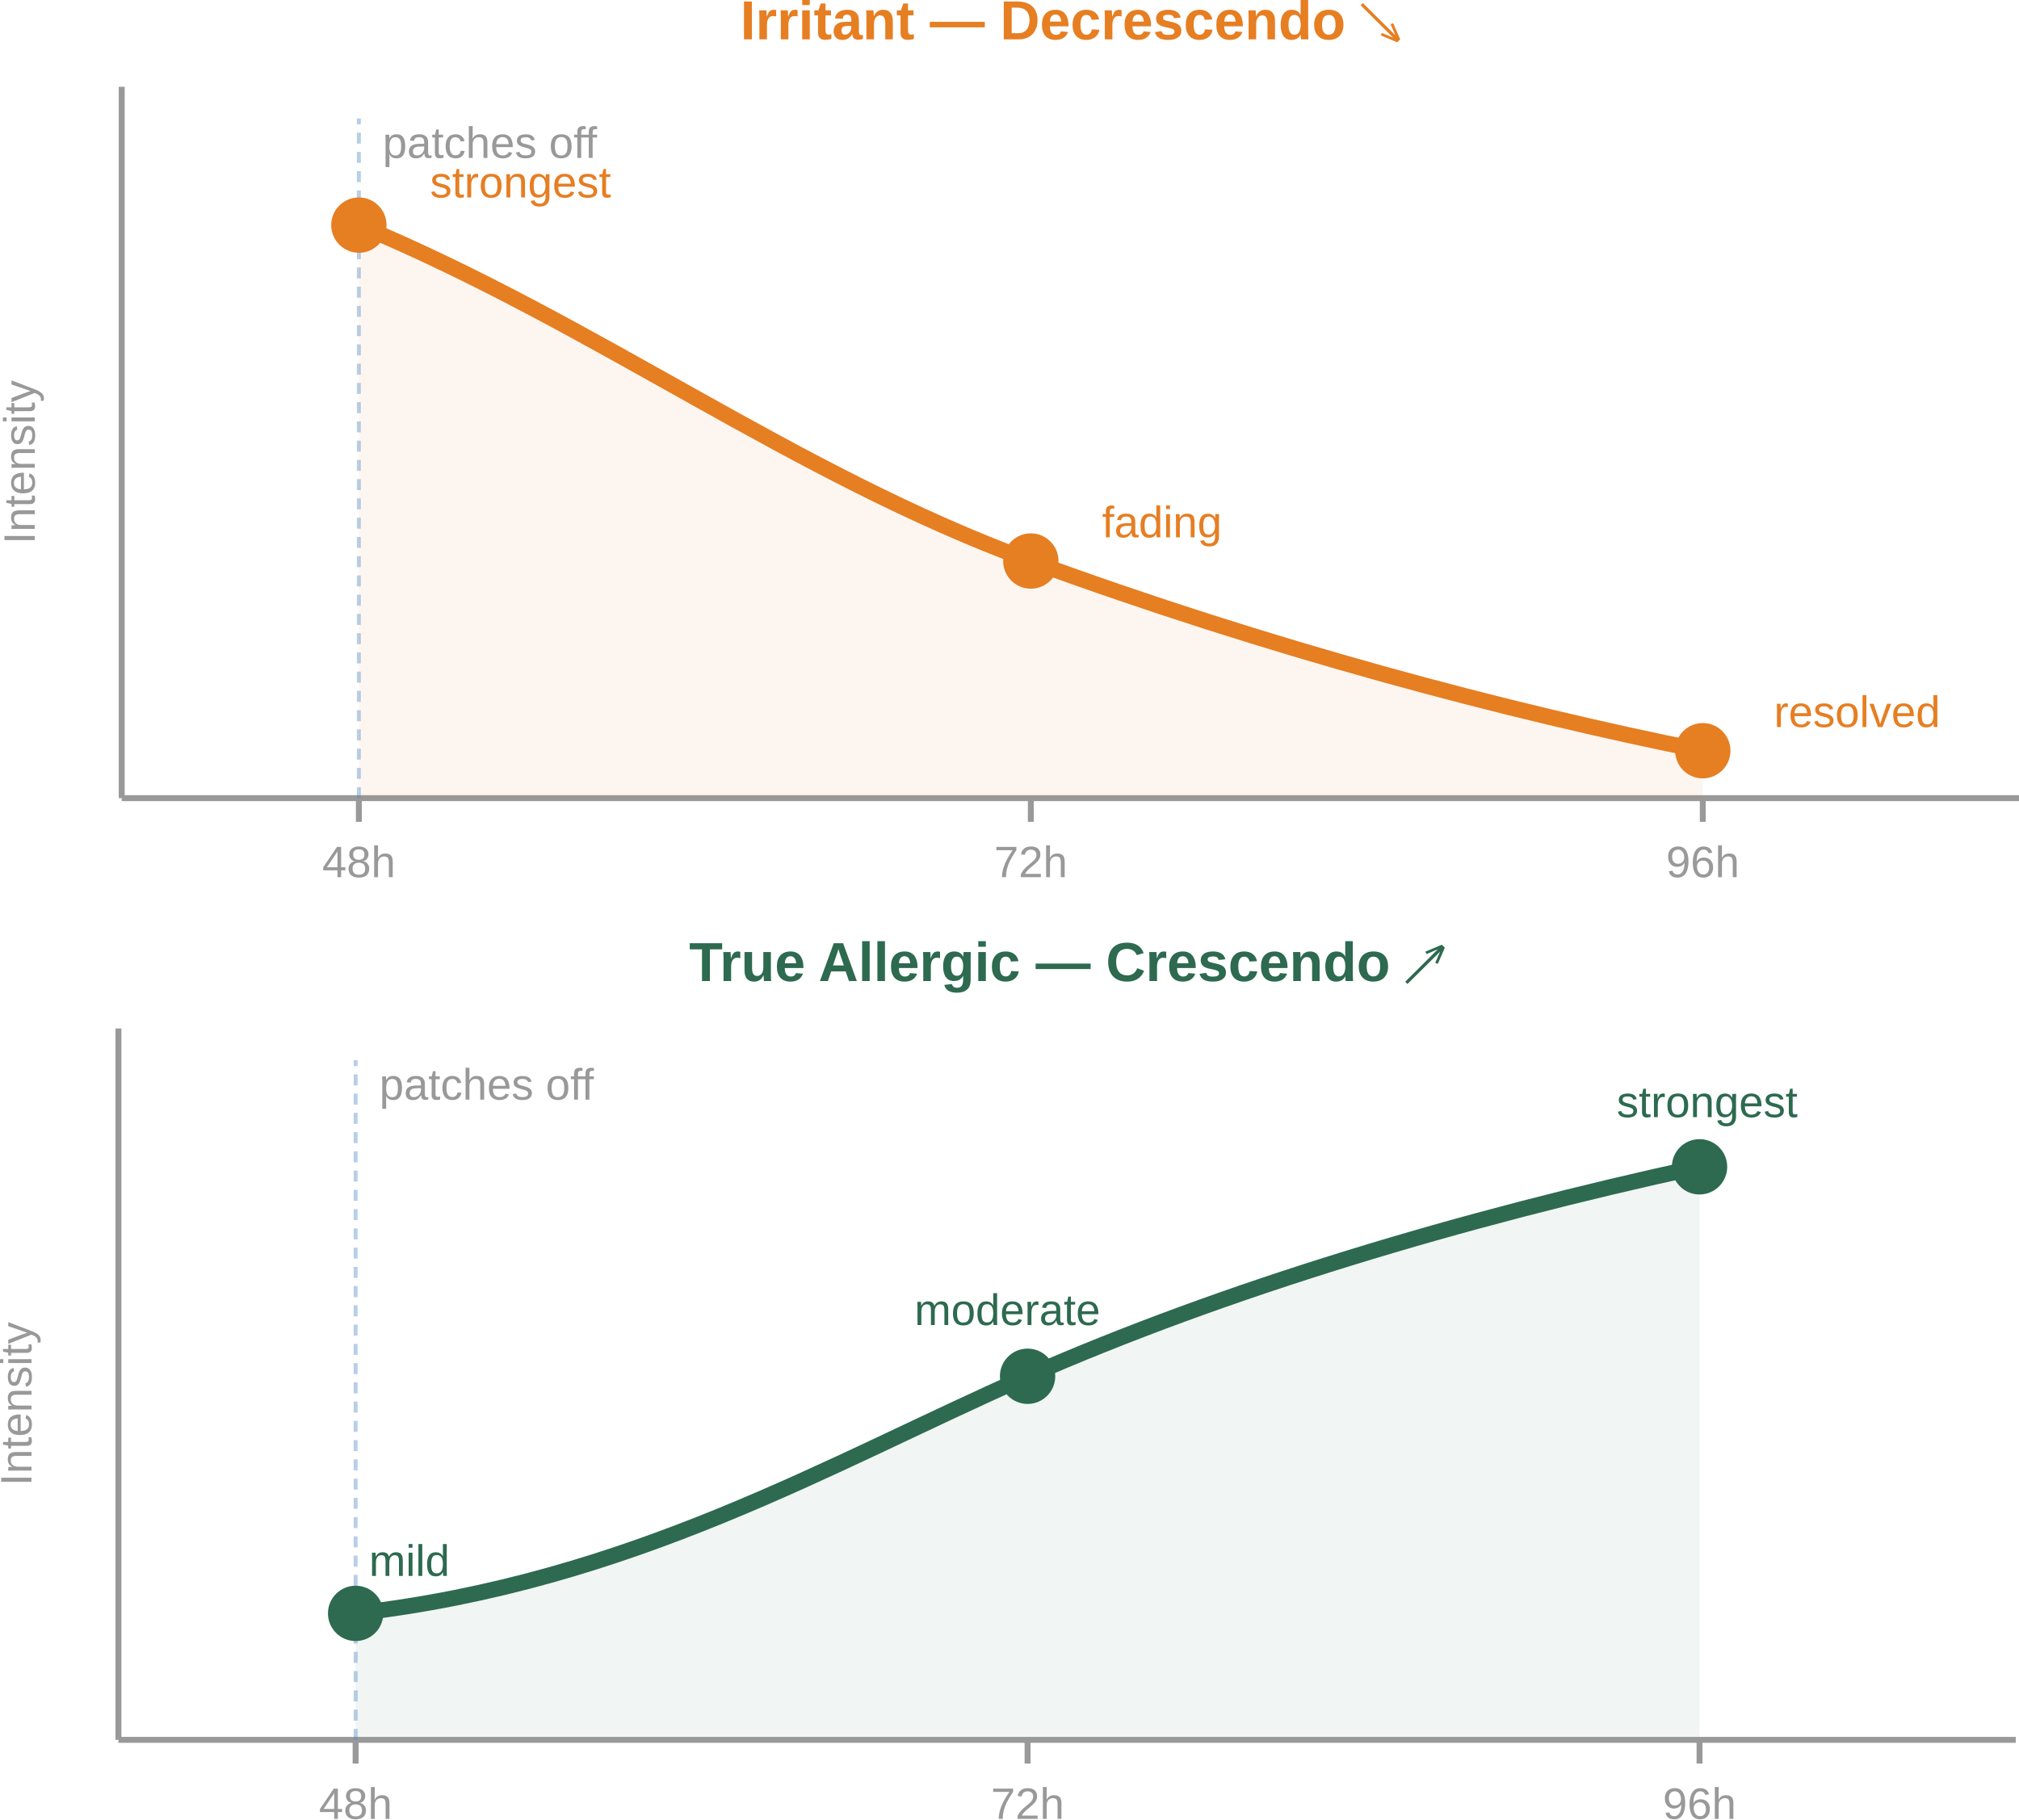
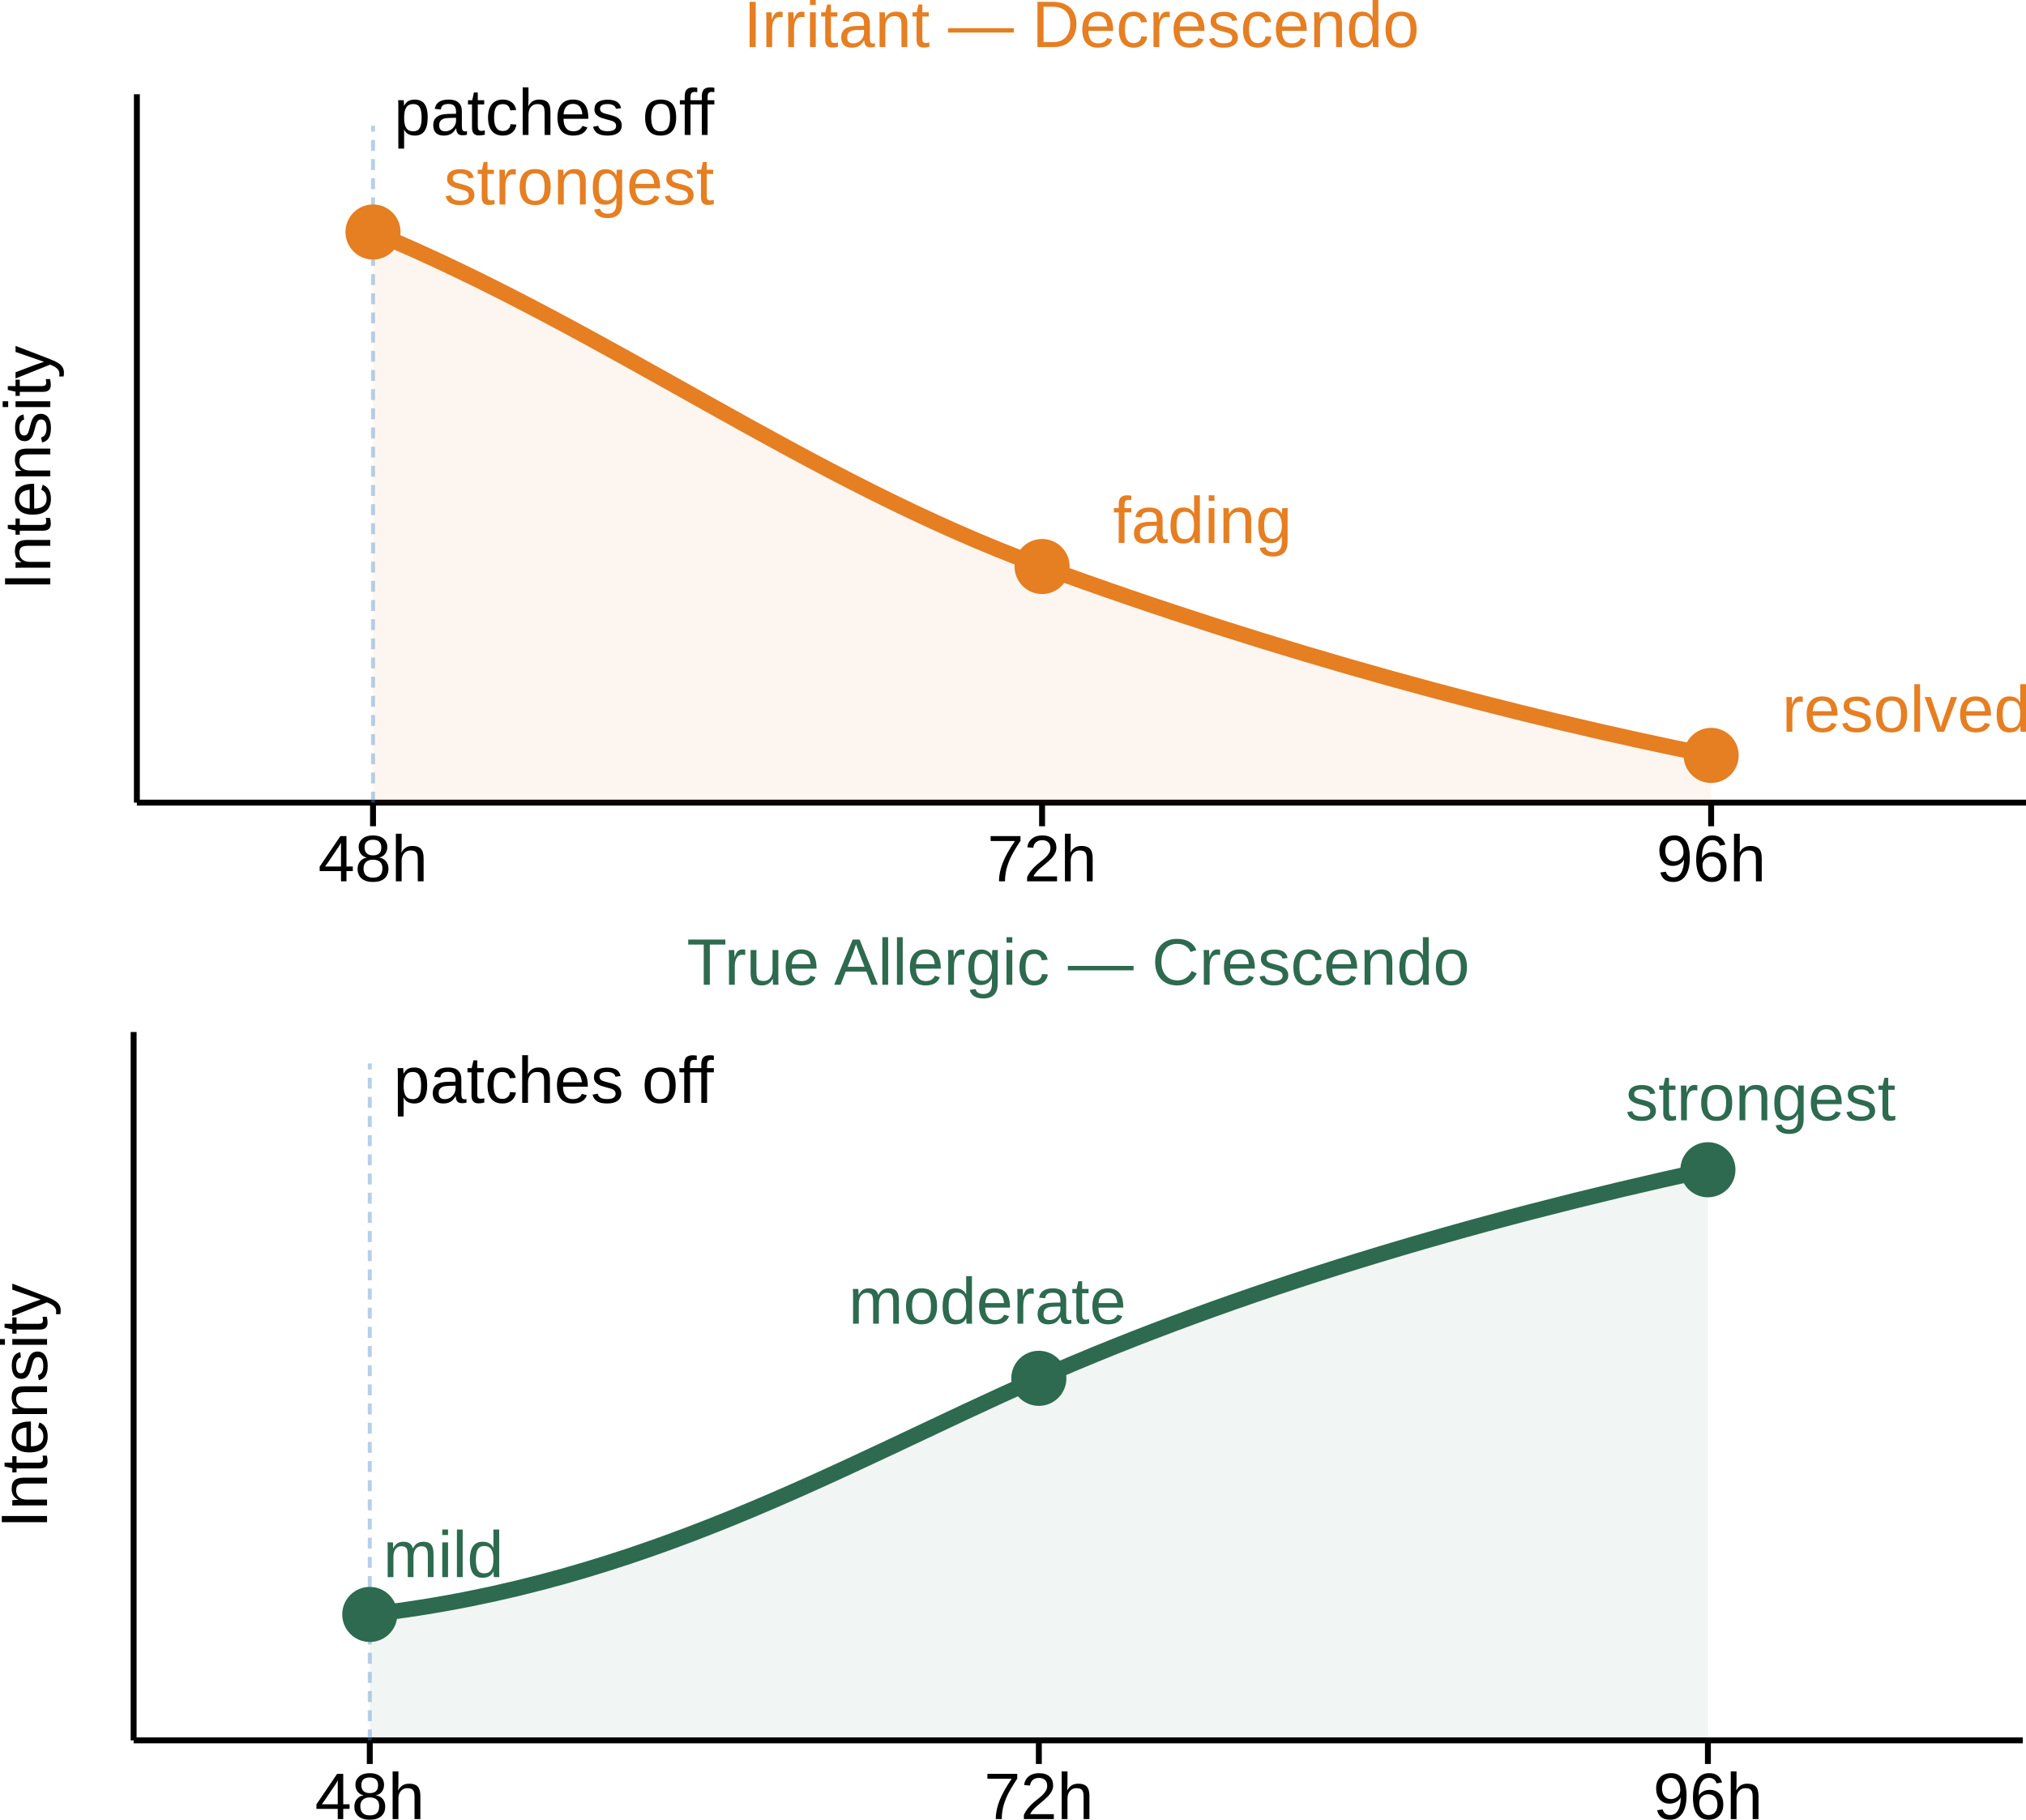
- <svg xmlns="http://www.w3.org/2000/svg" version="1.1" viewBox="0 0 734.059 661.618" id="svg1" width="734.059" height="661.618">
+ <svg xmlns="http://www.w3.org/2000/svg" version="1.1" viewBox="0 0 739.786 664.579" id="svg1" width="739.786" height="664.579">
  <defs id="defs1">
    <style id="style1">
      .text-grade { font-family: Arial-BoldMT, Arial; font-weight: 700; font-size: 36px; fill: #212529; }
      .text-grade-label { font-family: Arial-BoldMT, Arial; font-weight: 700; font-size: 22px; fill: #212529; }
      .text-desc { font-family: ArialMT, Arial; font-size: 20px; fill: #212529; }
      .text-desc-em { font-family: Arial-BoldMT, Arial; font-weight: 700; font-size: 20px; fill: #212529; }
      .text-small { font-family: ArialMT, Arial; font-size: 20px; fill: #666; }
      .text-time { font-family: Arial-BoldMT, Arial; font-weight: 700; font-size: 22px; fill: #4c86c5; }
      .text-axis { font-family: ArialMT, Arial; font-size: 16px; fill: #999; }
      .text-curve-label { font-family: Arial-BoldMT, Arial; font-weight: 700; font-size: 20px; }
      .text-curve-sub { font-family: ArialMT, Arial; font-size: 16px; }
      .skin { fill: #d0c4b5; }
      .skin-outline { fill: none; stroke: #a89888; stroke-width: 2; }
      .erythema-faint { fill: #e8c4b8; }
      .erythema-mod { fill: #fab1a0; }
      .erythema-strong { fill: #f08070; }
      .erythema-intense { fill: #e74c3c; }
      .papule { fill: #c0392b; opacity: 0.5; }
      .vesicle { fill: #ffeaa7; stroke: #c0392b; stroke-width: 1.5; }
      .bulla { fill: #ffeaa7; stroke: #c0392b; stroke-width: 2; }
      .infiltration { fill: none; stroke: #c0392b; stroke-width: 2; stroke-dasharray: 4 3; opacity: 0.6; }
      .divider { fill: none; stroke: #d0d0d0; stroke-width: 1; }
    </style>
    <linearGradient id="severity-grad" x1="0" y1="0" x2="1" y2="0">
      <stop offset="0%" stop-color="#2d6a4f" id="stop1" />
      <stop offset="50%" stop-color="#e67e22" id="stop2" />
      <stop offset="100%" stop-color="#c0392b" id="stop3" />
    </linearGradient>
  </defs>
-   <path d="m 129.295,586.694 c 100.597,-11.497 172.452,-54.61 244.306,-86.226 71.855,-31.616 158.081,-57.484 244.307,-76.166 V 632.681 H 129.295 Z" fill="#2d6a4f" opacity="0.07" id="path70" style="stroke-width:1.437" />
-   <text class="text-curve-label" x="387.973" y="356.758" text-anchor="middle" fill="#2d6a4f" id="text59" style="stroke-width:1.437">True Allergic — Crescendo ↗</text>
-   <line x1="43.069" y1="632.681" x2="732.876" y2="632.681" stroke="#999999" stroke-width="2.156" id="line59" />
-   <line x1="43.069" y1="632.681" x2="43.069" y2="374.003" stroke="#999999" stroke-width="2.156" id="line60" />
-   <text class="text-axis" x="-510.527" y="11.453" text-anchor="middle" transform="rotate(-90)" id="text60" style="stroke-width:1.437">Intensity</text>
-   <line x1="129.295" y1="632.681" x2="129.295" y2="641.303" stroke="#999999" stroke-width="2.156" id="line61" />
-   <line x1="373.602" y1="632.681" x2="373.602" y2="641.303" stroke="#999999" stroke-width="2.156" id="line62" />
-   <line x1="617.908" y1="632.681" x2="617.908" y2="641.303" stroke="#999999" stroke-width="2.156" id="line63" />
-   <text class="text-axis" x="129.295" y="661.423" text-anchor="middle" id="text63" style="stroke-width:1.437">48h</text>
-   <text class="text-axis" x="373.602" y="661.423" text-anchor="middle" id="text64" style="stroke-width:1.437">72h</text>
-   <text class="text-axis" x="617.908" y="661.423" text-anchor="middle" id="text65" style="stroke-width:1.437">96h</text>
-   <line x1="129.295" y1="632.681" x2="129.295" y2="385.5" stroke="#4c86c5" stroke-width="1.437" stroke-dasharray="4, 3" opacity="0.4" id="line65" />
-   <text class="text-axis" x="137.918" y="399.871" fill="#4c86c5" id="text66" style="stroke-width:1.437">patches off</text>
-   <path d="m 129.295,586.694 c 100.597,-11.497 172.452,-54.61 244.306,-86.226 71.855,-31.616 158.081,-57.484 244.307,-76.166" fill="none" stroke="#2d6a4f" stroke-width="5.748" stroke-linecap="round" id="path66" />
-   <circle cx="129.295" cy="586.694" r="10.06" fill="#2d6a4f" id="circle66" style="stroke-width:1.437" />
-   <circle cx="373.602" cy="500.468" r="10.06" fill="#2d6a4f" id="circle67" style="stroke-width:1.437" />
-   <circle cx="617.908" cy="424.302" r="10.06" fill="#2d6a4f" id="circle68" style="stroke-width:1.437" />
-   <text class="text-curve-sub" x="134.163" y="573.071" fill="#2d6a4f" id="text68" style="stroke-width:1.437">mild</text>
-   <text class="text-curve-sub" x="332.469" y="481.845" fill="#2d6a4f" id="text69" style="stroke-width:1.437">moderate</text>
-   <text class="text-curve-sub" x="587.776" y="406.242" fill="#2d6a4f" id="text70" style="stroke-width:1.437">strongest</text>
-   <text class="text-curve-label" x="389.156" y="14.316" text-anchor="middle" fill="#e67e22" id="text71" style="stroke-width:1.437">Irritant — Decrescendo ↘</text>
-   <line x1="44.252" y1="290.239" x2="734.059" y2="290.239" stroke="#999999" stroke-width="2.156" id="line71" />
-   <line x1="44.252" y1="290.239" x2="44.252" y2="31.562" stroke="#999999" stroke-width="2.156" id="line72" />
-   <text class="text-axis" x="-168.086" y="12.636" text-anchor="middle" transform="rotate(-90)" id="text72" style="stroke-width:1.437">Intensity</text>
-   <line x1="130.478" y1="290.239" x2="130.478" y2="298.862" stroke="#999999" stroke-width="2.156" id="line73" />
-   <line x1="374.785" y1="290.239" x2="374.785" y2="298.862" stroke="#999999" stroke-width="2.156" id="line74" />
-   <line x1="619.091" y1="290.239" x2="619.091" y2="298.862" stroke="#999999" stroke-width="2.156" id="line75" />
-   <text class="text-axis" x="130.478" y="318.981" text-anchor="middle" id="text75" style="stroke-width:1.437">48h</text>
-   <text class="text-axis" x="374.785" y="318.981" text-anchor="middle" id="text76" style="stroke-width:1.437">72h</text>
-   <text class="text-axis" x="619.091" y="318.981" text-anchor="middle" id="text77" style="stroke-width:1.437">96h</text>
-   <line x1="130.478" y1="290.239" x2="130.478" y2="43.058" stroke="#4c86c5" stroke-width="1.437" stroke-dasharray="4, 3" opacity="0.4" id="line77" />
-   <text class="text-axis" x="139.101" y="57.429" fill="#4c86c5" id="text78" style="stroke-width:1.437">patches off</text>
-   <path d="m 130.478,81.86 c 86.226,35.927 158.081,90.537 244.307,122.153 86.226,31.616 172.452,54.61 244.306,68.981" fill="none" stroke="#e67e22" stroke-width="5.748" stroke-linecap="round" id="path78" />
-   <circle cx="130.478" cy="81.86" r="10.06" fill="#e67e22" id="circle78" style="stroke-width:1.437" />
-   <circle cx="374.785" cy="204.013" r="10.06" fill="#e67e22" id="circle79" style="stroke-width:1.437" />
-   <circle cx="619.091" cy="272.994" r="10.06" fill="#e67e22" id="circle80" style="stroke-width:1.437" />
-   <text class="text-curve-sub" x="156.346" y="71.8" fill="#e67e22" id="text80" style="stroke-width:1.437">strongest</text>
-   <text class="text-curve-sub" x="400.652" y="195.391" fill="#e67e22" id="text81" style="stroke-width:1.437">fading</text>
-   <text class="text-curve-sub" x="644.959" y="264.371" fill="#e67e22" id="text82" style="stroke-width:1.437">resolved</text>
-   <path d="m 130.478,81.86 c 86.226,35.927 158.081,90.537 244.307,122.153 86.226,31.616 172.452,54.61 244.306,68.981 v 17.245 H 130.478 Z" fill="#e67e22" opacity="0.07" id="path82" style="stroke-width:1.437" />
+   <g id="layer2" style="display:inline" transform="translate(5.726562,2.863281)">
+     <path d="m 129.295,586.694 c 100.597,-11.497 172.452,-54.61 244.306,-86.226 71.855,-31.616 158.081,-57.484 244.307,-76.166 V 632.681 H 129.295 Z" fill="#2d6a4f" opacity="0.07" id="path70" style="stroke-width:1.437" />
+     <text class="text-curve-label" x="387.973" y="356.758" text-anchor="middle" fill="#2d6a4f" id="text59" style="font-style:normal;font-variant:normal;font-weight:normal;font-stretch:normal;font-size:24px;font-family:ArialMT, Arial;-inkscape-font-specification:'ArialMT, Arial, Normal';font-variant-ligatures:normal;font-variant-caps:normal;font-variant-numeric:normal;font-variant-east-asian:normal;stroke-width:1.437">True Allergic — Crescendo</text>
+     <line x1="43.069" y1="632.681" x2="732.876" y2="632.681" stroke="#999999" stroke-width="2.156" id="line59" style="fill:#000000;stroke:#000000" />
+     <line x1="43.069" y1="632.681" x2="43.069" y2="374.003" stroke="#999999" stroke-width="2.156" id="line60" style="fill:#000000;stroke:#000000" />
+     <text class="text-axis" x="-510.527" y="11.453" text-anchor="middle" transform="rotate(-90)" id="text60" style="font-style:normal;font-variant:normal;font-weight:normal;font-stretch:normal;font-size:24px;font-family:ArialMT, Arial;-inkscape-font-specification:'ArialMT, Arial, Normal';font-variant-ligatures:normal;font-variant-caps:normal;font-variant-numeric:normal;font-variant-east-asian:normal;stroke-width:1.437;fill:#000000">Intensity</text>
+     <line x1="129.295" y1="632.681" x2="129.295" y2="641.303" stroke="#999999" stroke-width="2.156" id="line61" style="fill:#000000;stroke:#000000" />
+     <line x1="373.602" y1="632.681" x2="373.602" y2="641.303" stroke="#999999" stroke-width="2.156" id="line62" style="fill:#000000;stroke:#000000" />
+     <line x1="617.908" y1="632.681" x2="617.908" y2="641.303" stroke="#999999" stroke-width="2.156" id="line63" style="fill:#000000;stroke:#000000" />
+     <text class="text-axis" x="129.295" y="661.423" text-anchor="middle" id="text63" style="font-style:normal;font-variant:normal;font-weight:normal;font-stretch:normal;font-size:24px;font-family:ArialMT, Arial;-inkscape-font-specification:'ArialMT, Arial, Normal';font-variant-ligatures:normal;font-variant-caps:normal;font-variant-numeric:normal;font-variant-east-asian:normal;stroke-width:1.437;fill:#000000">48h</text>
+     <text class="text-axis" x="373.602" y="661.423" text-anchor="middle" id="text64" style="font-style:normal;font-variant:normal;font-weight:normal;font-stretch:normal;font-size:24px;font-family:ArialMT, Arial;-inkscape-font-specification:'ArialMT, Arial, Normal';font-variant-ligatures:normal;font-variant-caps:normal;font-variant-numeric:normal;font-variant-east-asian:normal;stroke-width:1.437;fill:#000000">72h</text>
+     <text class="text-axis" x="617.908" y="661.423" text-anchor="middle" id="text65" style="font-style:normal;font-variant:normal;font-weight:normal;font-stretch:normal;font-size:24px;font-family:ArialMT, Arial;-inkscape-font-specification:'ArialMT, Arial, Normal';font-variant-ligatures:normal;font-variant-caps:normal;font-variant-numeric:normal;font-variant-east-asian:normal;stroke-width:1.437;fill:#000000">96h</text>
+     <line x1="129.295" y1="632.681" x2="129.295" y2="385.5" stroke="#4c86c5" stroke-width="1.437" stroke-dasharray="4, 3" opacity="0.4" id="line65" />
+     <text class="text-axis" x="137.918" y="399.871" fill="#4c86c5" id="text66" style="font-style:normal;font-variant:normal;font-weight:normal;font-stretch:normal;font-size:24px;font-family:ArialMT, Arial;-inkscape-font-specification:'ArialMT, Arial, Normal';font-variant-ligatures:normal;font-variant-caps:normal;font-variant-numeric:normal;font-variant-east-asian:normal;stroke-width:1.437;fill:#000000">patches off</text>
+     <path d="m 129.295,586.694 c 100.597,-11.497 172.452,-54.61 244.306,-86.226 71.855,-31.616 158.081,-57.484 244.307,-76.166" fill="none" stroke="#2d6a4f" stroke-width="5.748" stroke-linecap="round" id="path66" />
+     <circle cx="129.295" cy="586.694" r="10.06" fill="#2d6a4f" id="circle66" style="stroke-width:1.437" />
+     <circle cx="373.602" cy="500.468" r="10.06" fill="#2d6a4f" id="circle67" style="stroke-width:1.437" />
+     <circle cx="617.908" cy="424.302" r="10.06" fill="#2d6a4f" id="circle68" style="stroke-width:1.437" />
+     <text class="text-curve-sub" x="134.163" y="573.071" fill="#2d6a4f" id="text68" style="font-style:normal;font-variant:normal;font-weight:normal;font-stretch:normal;font-size:24px;font-family:ArialMT, Arial;-inkscape-font-specification:'ArialMT, Arial, Normal';font-variant-ligatures:normal;font-variant-caps:normal;font-variant-numeric:normal;font-variant-east-asian:normal;stroke-width:1.437">mild</text>
+     <text class="text-curve-sub" x="304.097" y="480.526" fill="#2d6a4f" id="text69" style="font-style:normal;font-variant:normal;font-weight:normal;font-stretch:normal;font-size:24px;font-family:ArialMT, Arial;-inkscape-font-specification:'ArialMT, Arial, Normal';font-variant-ligatures:normal;font-variant-caps:normal;font-variant-numeric:normal;font-variant-east-asian:normal;stroke-width:1.437">moderate</text>
+     <text class="text-curve-sub" x="587.776" y="406.242" fill="#2d6a4f" id="text70" style="font-style:normal;font-variant:normal;font-weight:normal;font-stretch:normal;font-size:24px;font-family:ArialMT, Arial;-inkscape-font-specification:'ArialMT, Arial, Normal';font-variant-ligatures:normal;font-variant-caps:normal;font-variant-numeric:normal;font-variant-east-asian:normal;stroke-width:1.437">strongest</text>
+   </g>
+   <g id="layer1" style="display:inline" transform="translate(5.726562,2.863281)">
+     <text class="text-curve-label" x="389.156" y="14.316" text-anchor="middle" fill="#e67e22" id="text71" style="font-style:normal;font-variant:normal;font-weight:normal;font-stretch:normal;font-size:24px;font-family:ArialMT, Arial;-inkscape-font-specification:'ArialMT, Arial, Normal';font-variant-ligatures:normal;font-variant-caps:normal;font-variant-numeric:normal;font-variant-east-asian:normal;stroke-width:1.437">Irritant — Decrescendo</text>
+     <line x1="44.252" y1="290.239" x2="734.059" y2="290.239" stroke="#999999" stroke-width="2.156" id="line71" style="stroke:#000000" />
+     <line x1="44.252" y1="290.239" x2="44.252" y2="31.562" stroke="#999999" stroke-width="2.156" id="line72" style="stroke:#000000" />
+     <text class="text-axis" x="-168.086" y="12.636" text-anchor="middle" transform="rotate(-90)" id="text72" style="font-style:normal;font-variant:normal;font-weight:normal;font-stretch:normal;font-size:24px;font-family:ArialMT, Arial;-inkscape-font-specification:'ArialMT, Arial, Normal';font-variant-ligatures:normal;font-variant-caps:normal;font-variant-numeric:normal;font-variant-east-asian:normal;stroke-width:1.437;fill:#000000">Intensity</text>
+     <line x1="130.478" y1="290.239" x2="130.478" y2="298.862" stroke="#999999" stroke-width="2.156" id="line73" style="stroke:#000000" />
+     <line x1="374.785" y1="290.239" x2="374.785" y2="298.862" stroke="#999999" stroke-width="2.156" id="line74" style="stroke:#000000" />
+     <line x1="619.091" y1="290.239" x2="619.091" y2="298.862" stroke="#999999" stroke-width="2.156" id="line75" style="stroke:#000000" />
+     <text class="text-axis" x="130.478" y="318.981" text-anchor="middle" id="text75" style="font-style:normal;font-variant:normal;font-weight:normal;font-stretch:normal;font-size:24px;font-family:ArialMT, Arial;-inkscape-font-specification:'ArialMT, Arial, Normal';font-variant-ligatures:normal;font-variant-caps:normal;font-variant-numeric:normal;font-variant-east-asian:normal;stroke-width:1.437;fill:#000000">48h</text>
+     <text class="text-axis" x="374.785" y="318.981" text-anchor="middle" id="text76" style="font-style:normal;font-variant:normal;font-weight:normal;font-stretch:normal;font-size:24px;font-family:ArialMT, Arial;-inkscape-font-specification:'ArialMT, Arial, Normal';font-variant-ligatures:normal;font-variant-caps:normal;font-variant-numeric:normal;font-variant-east-asian:normal;stroke-width:1.437;fill:#000000">72h</text>
+     <text class="text-axis" x="619.091" y="318.981" text-anchor="middle" id="text77" style="font-style:normal;font-variant:normal;font-weight:normal;font-stretch:normal;font-size:24px;font-family:ArialMT, Arial;-inkscape-font-specification:'ArialMT, Arial, Normal';font-variant-ligatures:normal;font-variant-caps:normal;font-variant-numeric:normal;font-variant-east-asian:normal;stroke-width:1.437;fill:#000000">96h</text>
+     <line x1="130.478" y1="290.239" x2="130.478" y2="43.058" stroke="#4c86c5" stroke-width="1.437" stroke-dasharray="4, 3" opacity="0.4" id="line77" />
+     <text class="text-axis" x="138.1" y="46.417" fill="#4c86c5" id="text78" style="font-style:normal;font-variant:normal;font-weight:normal;font-stretch:normal;font-size:24px;font-family:ArialMT, Arial;-inkscape-font-specification:'ArialMT, Arial, Normal';font-variant-ligatures:normal;font-variant-caps:normal;font-variant-numeric:normal;font-variant-east-asian:normal;stroke-width:1.437;fill:#000000">patches off</text>
+     <path d="m 130.478,81.86 c 86.226,35.927 158.081,90.537 244.307,122.153 86.226,31.616 172.452,54.61 244.306,68.981" fill="none" stroke="#e67e22" stroke-width="5.748" stroke-linecap="round" id="path78" />
+     <circle cx="130.478" cy="81.86" r="10.06" fill="#e67e22" id="circle78" style="stroke-width:1.437" />
+     <circle cx="374.785" cy="204.013" r="10.06" fill="#e67e22" id="circle79" style="stroke-width:1.437" />
+     <circle cx="619.091" cy="272.994" r="10.06" fill="#e67e22" id="circle80" style="stroke-width:1.437" />
+     <text class="text-curve-sub" x="156.346" y="71.8" fill="#e67e22" id="text80" style="font-style:normal;font-variant:normal;font-weight:normal;font-stretch:normal;font-size:24px;font-family:ArialMT, Arial;-inkscape-font-specification:'ArialMT, Arial, Normal';font-variant-ligatures:normal;font-variant-caps:normal;font-variant-numeric:normal;font-variant-east-asian:normal;stroke-width:1.437">strongest</text>
+     <text class="text-curve-sub" x="400.652" y="195.391" fill="#e67e22" id="text81" style="font-style:normal;font-variant:normal;font-weight:normal;font-stretch:normal;font-size:24px;font-family:ArialMT, Arial;-inkscape-font-specification:'ArialMT, Arial, Normal';font-variant-ligatures:normal;font-variant-caps:normal;font-variant-numeric:normal;font-variant-east-asian:normal;stroke-width:1.437">fading</text>
+     <text class="text-curve-sub" x="644.959" y="264.371" fill="#e67e22" id="text82" style="font-style:normal;font-variant:normal;font-weight:normal;font-stretch:normal;font-size:24px;font-family:ArialMT, Arial;-inkscape-font-specification:'ArialMT, Arial, Normal';font-variant-ligatures:normal;font-variant-caps:normal;font-variant-numeric:normal;font-variant-east-asian:normal;stroke-width:1.437">resolved</text>
+     <path d="m 130.478,81.86 c 86.226,35.927 158.081,90.537 244.307,122.153 86.226,31.616 172.452,54.61 244.306,68.981 v 17.245 H 130.478 Z" fill="#e67e22" opacity="0.07" id="path82" style="stroke-width:1.437" />
+   </g>
</svg>
